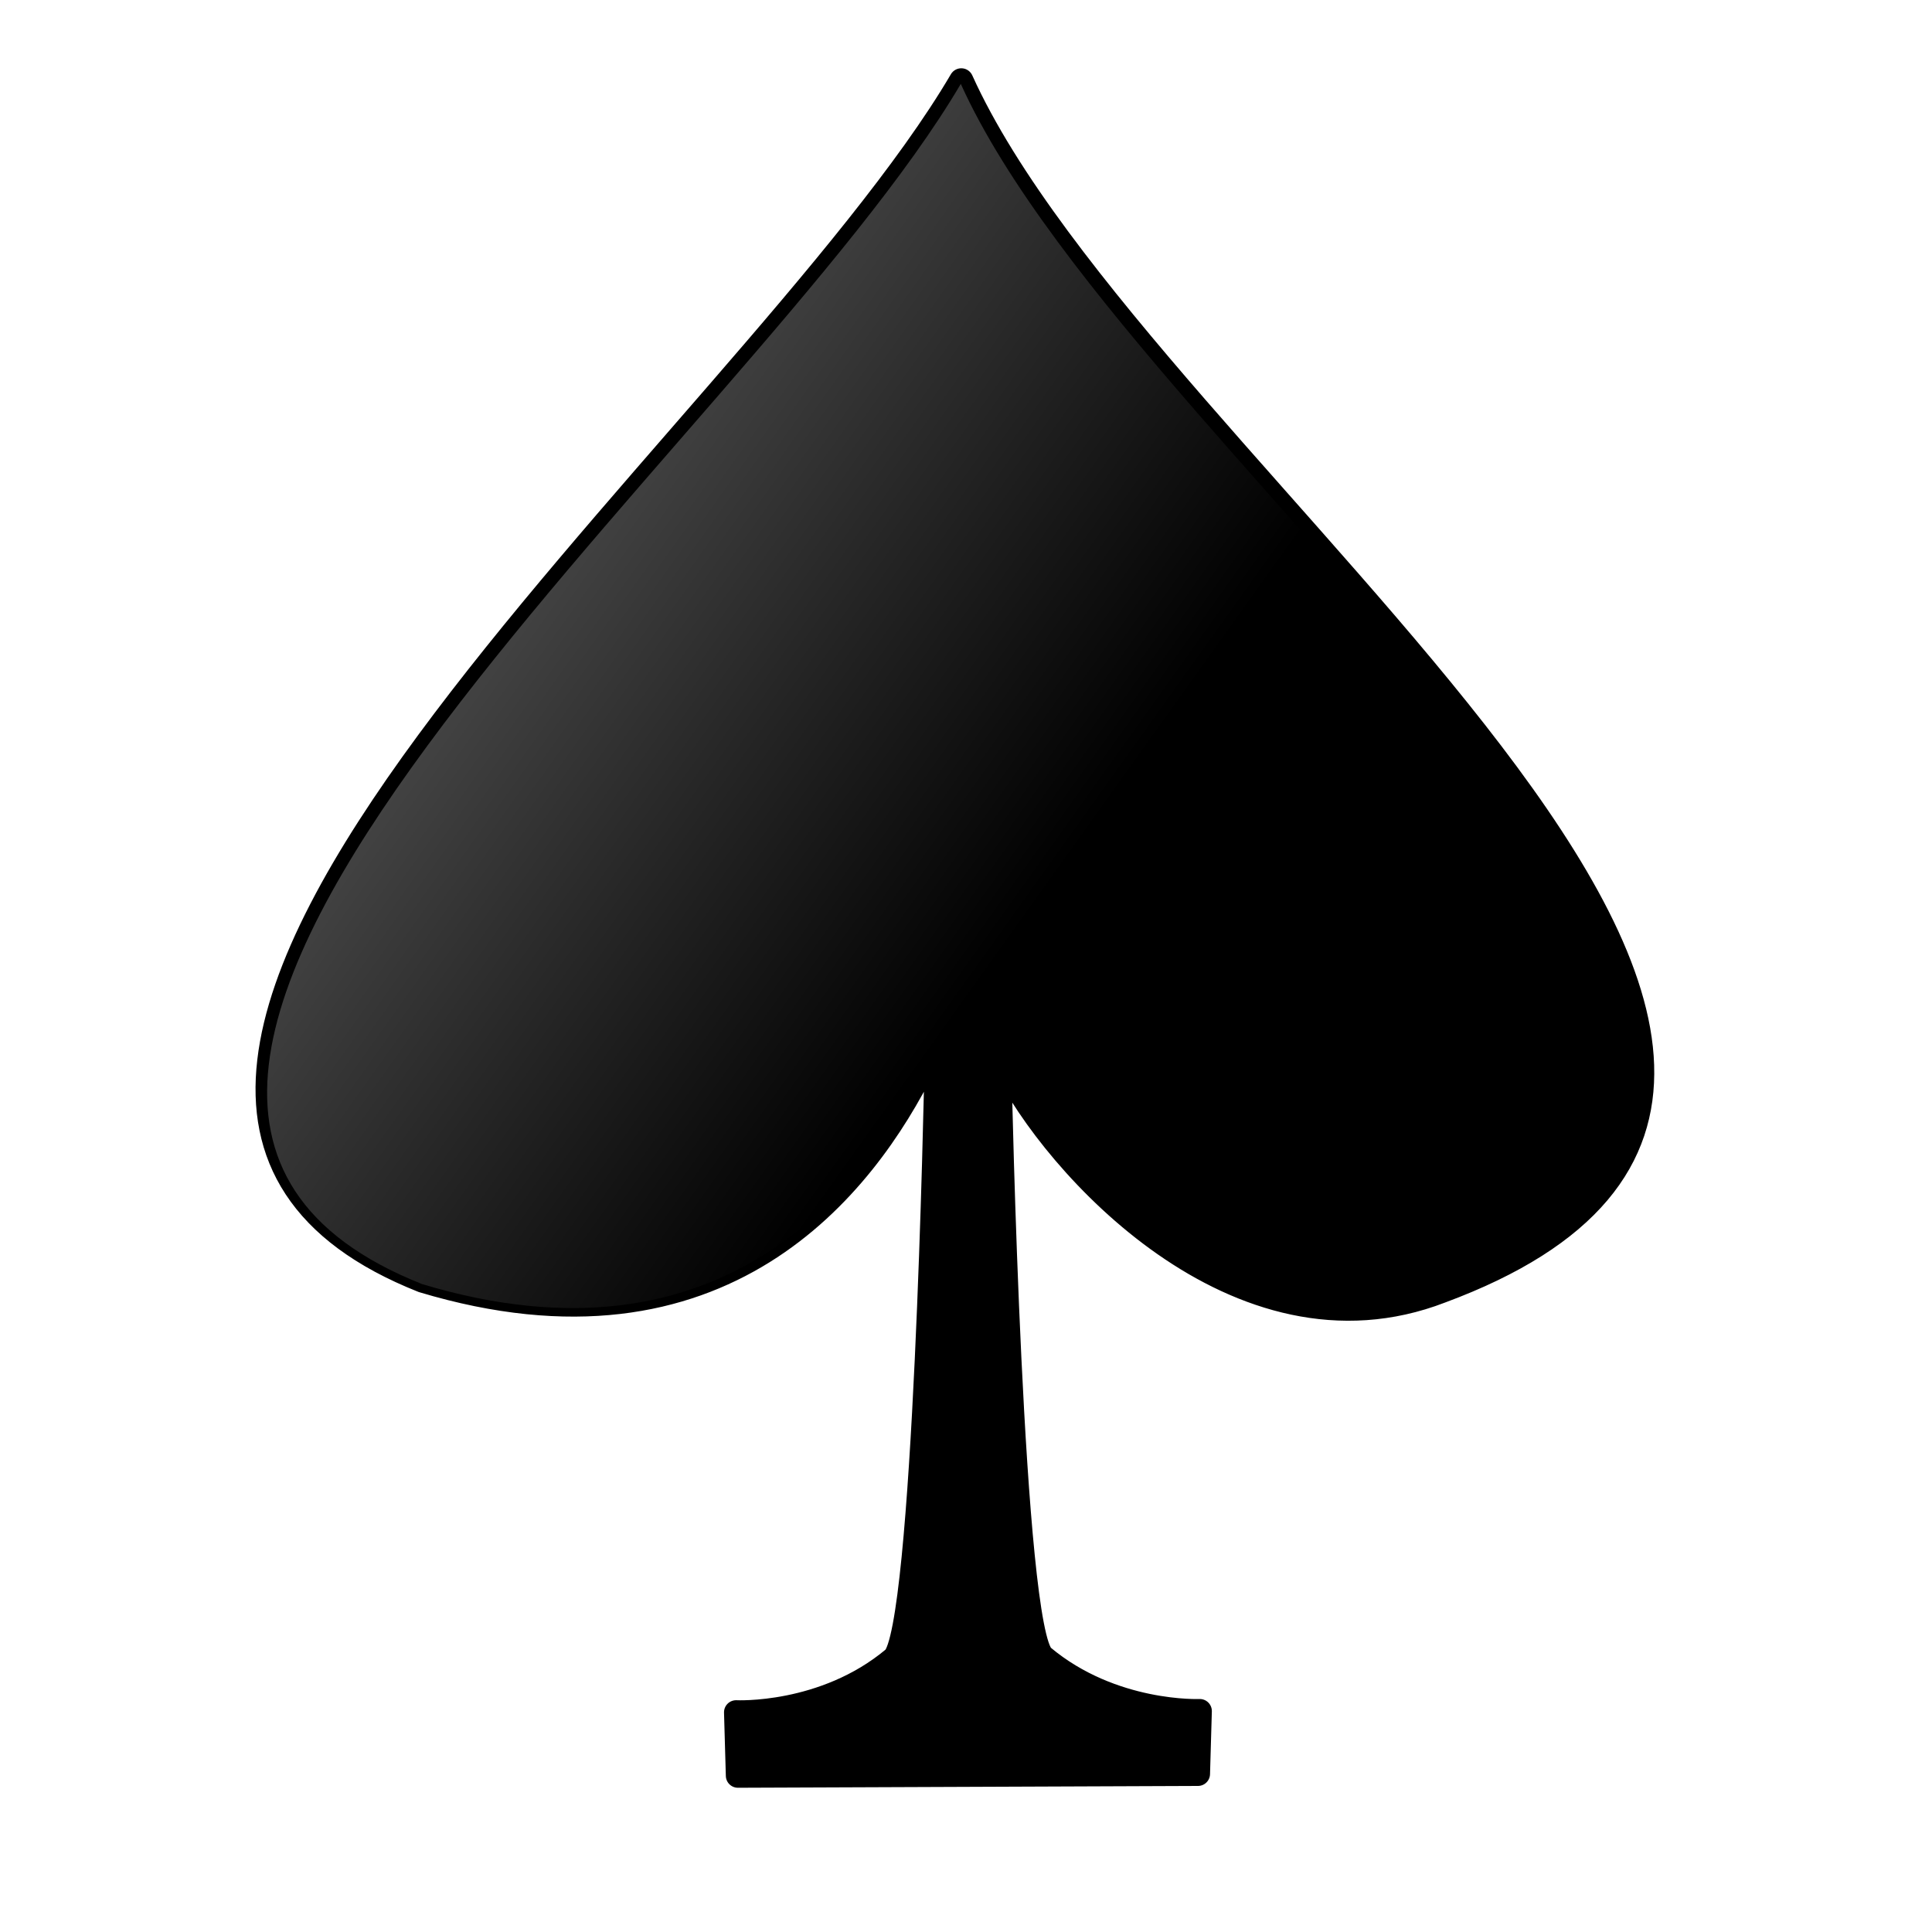
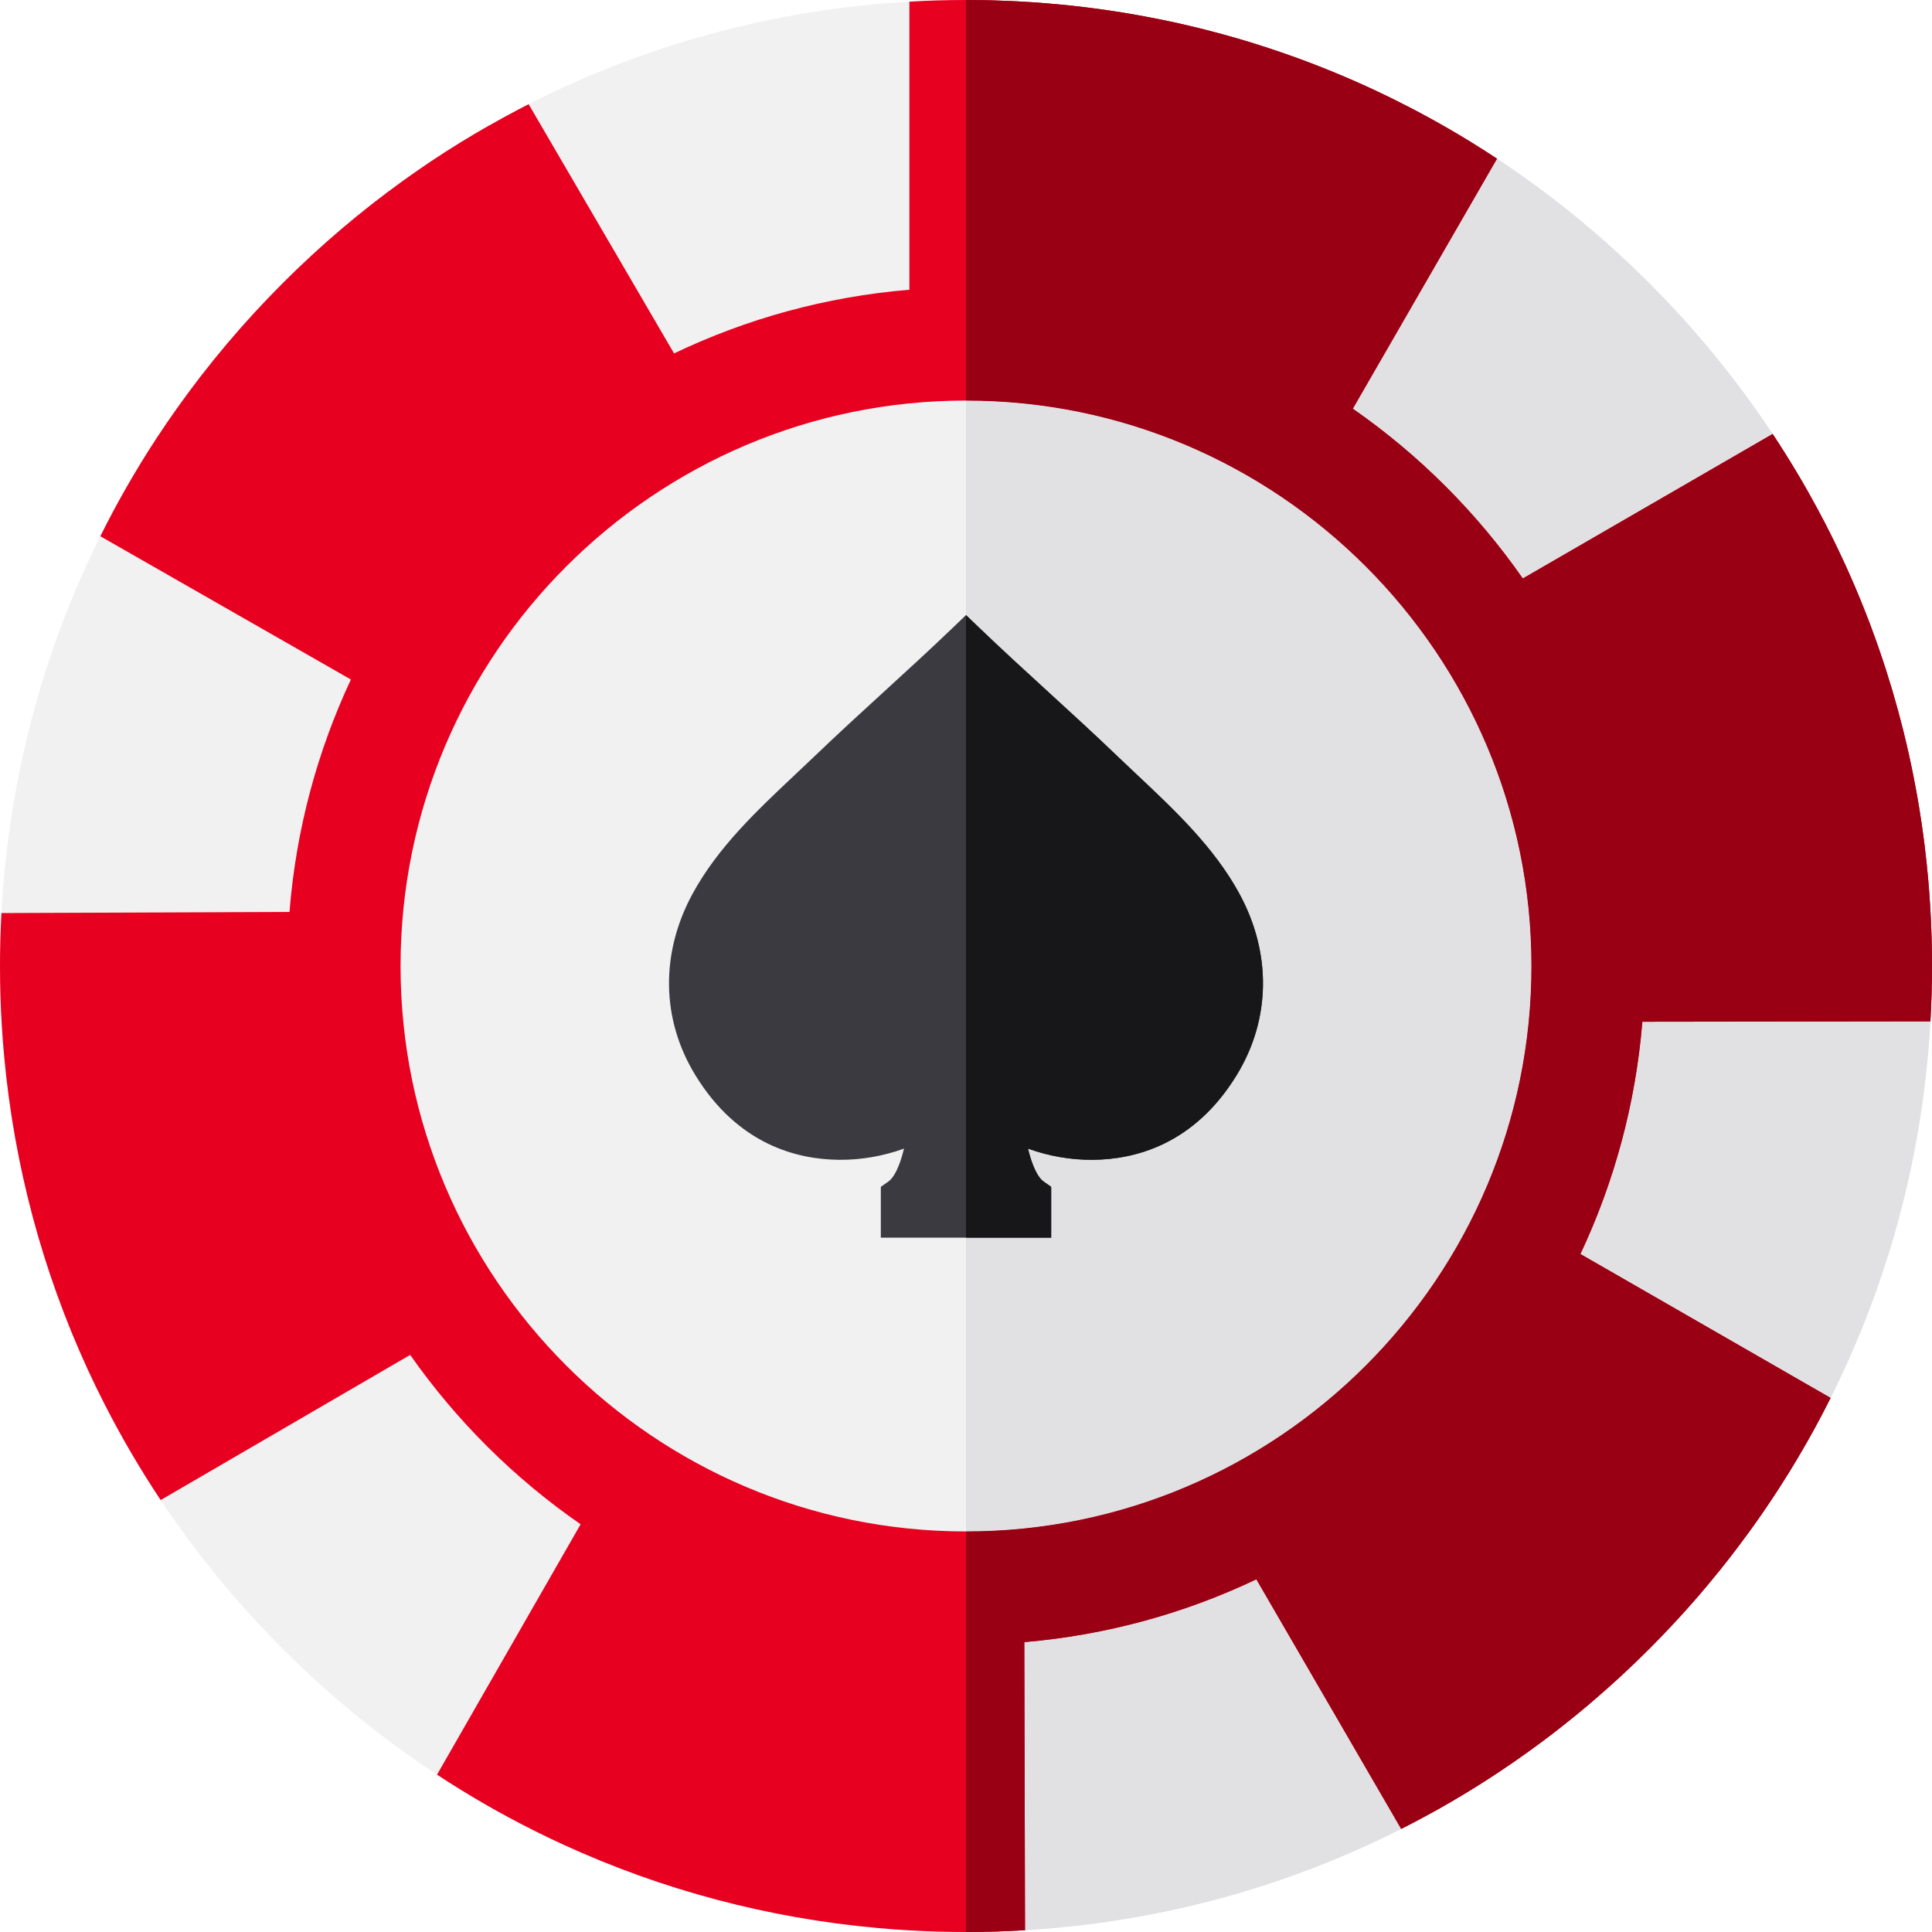
- <svg xmlns="http://www.w3.org/2000/svg" viewBox="0 0 100 100">
-   <defs>
-     <linearGradient id="a" x1="-.094" x2=".481" y1=".067" y2=".574">
-       <stop stop-color="#fff" stop-opacity=".5" offset="0" />
-       <stop stop-color="#fff" stop-opacity="0" offset="1" />
-     </linearGradient>
-   </defs>
-   <g transform="translate(-296.25 7.5)">
-     <g transform="translate(62.596 -152.93)">
-       <path d="m283.41 149.59c-10.943 18.62-53.379 52.009-27.875 62.125 15.481 4.657 22.848-4.876 25.969-11.188h0.625c-0.023 1.187-0.579 29.376-2.219 30.75-3.598 3.014-8.156 2.781-8.156 2.781l0.094 3.281 23.812-0.094 0.094-3.25s-4.527 0.201-8.125-2.812c-1.64-1.374-2.227-29.517-2.25-30.688h0.25c2.52 5.157 12.084 15.834 22.604 11.768 30.762-11.398-15.469-41.966-24.823-62.674z" fill-rule="evenodd" stroke="#000" stroke-linejoin="round" stroke-width="1.25" />
-     </g>
-     <path d="m345.98-3.158c-10.943 18.62-53.379 52.009-27.875 62.125 15.481 4.657 22.848-4.876 25.969-11.188h0.625c-0.023 1.187-0.579 29.376-2.219 30.75-3.598 3.014-8.156 2.781-8.156 2.781l0.094 3.281 23.812-0.094 0.094-3.25s-4.527 0.201-8.125-2.812c-1.64-1.374-2.227-29.517-2.25-30.688h0.25c2.52 5.157 12.084 15.834 22.604 11.768 30.762-11.398-15.469-41.966-24.823-62.674z" fill="url(#a)" fill-rule="evenodd" />
-   </g>
+ <svg xmlns="http://www.w3.org/2000/svg" version="1.1" id="Layer_1" x="0px" y="0px" viewBox="0 0 512 512" style="enable-background:new 0 0 512 512;" xml:space="preserve">
+   <path style="fill:#F1F1F1;" d="M511.71,243.75c-0.03-0.64-0.06-1.29-0.1-1.93c-0.01-0.38-0.04-0.76-0.06-1.15  c-0.15-2.55-0.34-5.1-0.56-7.65c-0.26-2.92-0.57-5.83-0.92-8.73c-0.13-1.04-0.26-2.09-0.41-3.13c-0.14-1.04-0.28-2.08-0.44-3.11  c-0.32-2.17-0.66-4.34-1.04-6.49c-0.16-0.94-0.33-1.88-0.51-2.81c-0.19-1.03-0.38-2.06-0.59-3.08c-0.2-1.03-0.41-2.05-0.63-3.07  c-0.4-1.91-0.82-3.81-1.27-5.7c-0.26-1.08-0.52-2.16-0.78-3.24c-1.8-7.22-3.91-14.34-6.33-21.35c-0.34-1-0.69-1.99-1.05-2.98  c-1.01-2.84-2.08-5.67-3.21-8.47c-0.38-0.96-0.77-1.92-1.17-2.88c-0.34-0.83-0.69-1.65-1.04-2.48c-0.39-0.92-0.79-1.84-1.2-2.75  c-0.36-0.82-0.72-1.63-1.09-2.44c-0.29-0.65-0.59-1.29-0.89-1.94c-0.1-0.24-0.22-0.47-0.33-0.71c-0.32-0.68-0.64-1.37-0.97-2.05  c-0.74-1.57-1.51-3.12-2.29-4.66c-0.45-0.91-0.92-1.81-1.39-2.72c-1.07-2.07-2.18-4.13-3.32-6.17c-0.29-0.54-0.58-1.07-0.89-1.6  c-0.24-0.44-0.49-0.87-0.74-1.3h-0.01c-0.35-0.62-0.69-1.24-1.05-1.85c-0.55-0.93-1.09-1.85-1.64-2.76  c-1.93-3.22-3.94-6.4-6.02-9.54c-1.07-1.61-2.14-3.2-3.25-4.79c-0.73-1.06-1.47-2.1-2.22-3.14c-0.62-0.87-1.25-1.74-1.89-2.6  c-0.27-0.38-0.55-0.75-0.83-1.12c-1.03-1.39-2.08-2.76-3.14-4.12c-1.29-1.66-2.61-3.31-3.95-4.95c-0.34-0.41-0.68-0.83-1.03-1.25  c-3.1-3.75-6.31-7.41-9.64-11c-0.47-0.5-0.94-1.01-1.42-1.52l-0.09-0.09c-0.67-0.71-1.34-1.42-2.03-2.12  c-1.07-1.12-2.16-2.23-3.26-3.33c-0.79-0.79-1.58-1.57-2.38-2.34c-0.47-0.47-0.95-0.93-1.43-1.39c-0.72-0.7-1.45-1.39-2.19-2.08  c-0.88-0.83-1.77-1.65-2.66-2.46c-0.98-0.9-1.97-1.78-2.96-2.66c-1.06-0.94-2.12-1.87-3.2-2.78c-0.69-0.61-1.4-1.2-2.11-1.79  c-0.83-0.7-1.67-1.39-2.51-2.08c-0.84-0.69-1.68-1.37-2.53-2.04c-0.69-0.55-1.39-1.1-2.09-1.65c-0.74-0.57-1.48-1.15-2.23-1.71  c-0.48-0.37-0.96-0.73-1.44-1.09c-0.58-0.44-1.16-0.88-1.75-1.31c-0.29-0.21-0.58-0.42-0.87-0.64c-0.58-0.41-1.15-0.83-1.74-1.25  c-0.95-0.69-1.9-1.36-2.87-2.03c-1.76-1.24-3.54-2.44-5.34-3.63c-1.03-0.68-2.06-1.35-3.1-2.01c-0.94-0.6-1.88-1.2-2.82-1.78  c-0.24-0.16-0.5-0.32-0.75-0.47c-0.77-0.48-1.55-0.94-2.32-1.41c-0.31-0.19-0.62-0.37-0.93-0.56c-0.95-0.57-1.9-1.13-2.86-1.68  c-1.06-0.62-2.12-1.22-3.2-1.82c-0.49-0.28-0.98-0.55-1.48-0.82c-2.8-1.55-5.63-3.04-8.5-4.47c-0.68-0.35-1.36-0.69-2.05-1.02  c-0.68-0.34-1.36-0.67-2.05-1s-1.37-0.66-2.06-0.98c-0.69-0.33-1.38-0.65-2.07-0.96c-3.76-1.72-7.56-3.35-11.39-4.88  c-0.96-0.39-1.93-0.77-2.9-1.14c-0.97-0.37-1.94-0.74-2.91-1.1c-0.74-0.28-1.48-0.55-2.23-0.82c-1.32-0.48-2.64-0.94-3.97-1.39  c-0.87-0.3-1.74-0.59-2.61-0.88c-5.61-1.86-11.29-3.51-17.03-4.97c-0.76-0.19-1.53-0.38-2.3-0.57c-0.87-0.21-1.73-0.42-2.61-0.62  c-0.73-0.18-1.46-0.34-2.2-0.51c-0.99-0.22-1.98-0.43-2.98-0.64c-0.69-0.15-1.38-0.29-2.08-0.43c-0.53-0.11-1.05-0.21-1.58-0.31  c-5.4-1.07-10.84-1.95-16.33-2.66c-0.74-0.1-1.49-0.19-2.24-0.28c-2.38-0.29-4.76-0.54-7.15-0.76c-0.02-0.01-0.03-0.01-0.04,0  c-0.83-0.09-1.67-0.16-2.51-0.22c-2.15-0.19-4.31-0.34-6.47-0.45c-0.51-0.04-1.03-0.07-1.54-0.09c-0.51-0.03-1.02-0.05-1.54-0.07  c-0.19-0.01-0.37-0.02-0.56-0.02c-1.18-0.06-2.36-0.1-3.54-0.14c-0.16-0.01-0.33-0.01-0.5-0.01c-1.2-0.04-2.4-0.07-3.61-0.08  C258.48,0.01,257.24,0,256,0c-5.02,0-10.02,0.14-15,0.44c-35.58,2.03-69.79,11.33-100.91,27.17c-0.88,0.45-1.75,0.9-2.62,1.36  c-2.62,1.36-5.23,2.78-7.8,4.25c-5.26,2.99-10.42,6.17-15.47,9.54c-2.46,1.65-4.89,3.34-7.3,5.07  c-11.25,8.09-21.93,17.16-31.92,27.15c-10.4,10.4-19.8,21.55-28.14,33.31c-1.83,2.57-3.6,5.17-5.33,7.8  c-5.5,8.4-10.48,17.08-14.92,26.02c-15.36,30.86-24.33,64.7-26.21,99.86C0.13,246.63,0,251.3,0,256c0,5.35,0.16,10.67,0.49,15.97  c0.16,2.72,0.37,5.43,0.63,8.14c2.67,28.86,10.15,56.7,22.03,82.6c1.38,3,2.81,5.97,4.31,8.91c4.51,8.9,9.56,17.55,15.12,25.91  c9.36,14.05,20.19,27.28,32.4,39.49c12.6,12.6,26.29,23.73,40.84,33.28c8.39,5.52,17.07,10.52,26.01,14.97  c2.52,1.26,5.06,2.48,7.62,3.65c26.02,11.92,54.01,19.39,83.01,22.01c3.05,0.29,6.11,0.51,9.18,0.67c4.76,0.27,9.55,0.4,14.36,0.4  c1.59,0,3.17-0.01,4.75-0.05c0.83-0.01,1.66-0.03,2.48-0.06c0.08,0.01,0.16,0.01,0.24,0c0.31-0.01,0.62-0.01,0.93-0.03  c0.05,0,0.11,0,0.16-0.01c1.06-0.03,2.12-0.07,3.18-0.12c1.15-0.05,2.3-0.11,3.44-0.18c0.15,0,0.3-0.01,0.46-0.02  c1.16-0.07,2.32-0.14,3.47-0.23c2.11-0.16,4.22-0.34,6.32-0.54c1.1-0.11,2.21-0.22,3.31-0.35c1.09-0.12,2.18-0.25,3.26-0.38  c0.95-0.11,1.89-0.24,2.84-0.37c0.65-0.08,1.29-0.17,1.94-0.27c0.45-0.06,0.9-0.13,1.35-0.2c0.98-0.14,1.96-0.29,2.93-0.45  c0.74-0.11,1.47-0.23,2.2-0.36c0.55-0.09,1.11-0.19,1.66-0.29c0.1-0.01,0.2-0.03,0.3-0.05c0.57-0.1,1.14-0.2,1.7-0.31  c0.21-0.03,0.42-0.07,0.63-0.12c0.56-0.1,1.11-0.2,1.66-0.32c0.12-0.01,0.24-0.03,0.36-0.07c0.44-0.08,0.88-0.16,1.31-0.25  c0.85-0.17,1.68-0.34,2.52-0.52c2.65-0.55,5.28-1.15,7.9-1.8c0.9-0.21,1.79-0.44,2.68-0.67c0.53-0.13,1.06-0.27,1.59-0.41  c0.7-0.18,1.39-0.37,2.09-0.56c0.02,0,0.03-0.01,0.05-0.01c0.84-0.23,1.69-0.46,2.53-0.71c0.74-0.21,1.49-0.42,2.23-0.64  c1.42-0.42,2.85-0.85,4.26-1.29c0.94-0.29,1.87-0.59,2.8-0.9c1.02-0.33,2.04-0.67,3.06-1.02c0.51-0.17,1.02-0.34,1.53-0.52  c0.51-0.17,1.02-0.35,1.53-0.54c1.01-0.36,2.03-0.72,3.04-1.1c1.01-0.37,2.01-0.74,3.02-1.13c1-0.39,2.01-0.78,3.01-1.18  s2-0.8,2.99-1.21c1-0.41,1.99-0.83,2.98-1.25c0.06-0.02,0.13-0.05,0.2-0.08c1.2-0.52,2.4-1.04,3.6-1.58  c0.04-0.01,0.08-0.03,0.12-0.05c1.19-0.54,2.37-1.08,3.55-1.63c2.41-1.13,4.8-2.29,7.17-3.49c1.11-0.56,2.22-1.13,3.33-1.71  c0.86-0.45,1.72-0.91,2.57-1.37c2.52-1.34,5-2.74,7.46-4.17c1.02-0.6,2.03-1.2,3.04-1.81c2.31-1.38,4.59-2.81,6.85-4.27  c0.9-0.58,1.79-1.17,2.68-1.76c2.36-1.56,4.7-3.17,7.01-4.83c1.45-1.03,2.88-2.08,4.31-3.14c1.43-1.06,2.84-2.13,4.24-3.23  l1.68-1.32c0.84-0.66,1.68-1.33,2.51-2.01c0.7-0.56,1.39-1.13,2.07-1.7c0.81-0.67,1.61-1.34,2.41-2.02  c5.34-4.53,10.52-9.31,15.53-14.32c1.17-1.17,2.33-2.35,3.47-3.54c0.69-0.71,1.37-1.43,2.04-2.15c1.32-1.39,2.6-2.79,3.88-4.2  c1.21-1.35,2.41-2.7,3.59-4.07c0.12-0.14,0.24-0.28,0.36-0.42c0.71-0.82,1.41-1.65,2.1-2.48c1.06-1.26,2.11-2.53,3.14-3.81  c0.43-0.54,0.86-1.08,1.29-1.62c0.61-0.77,1.21-1.53,1.81-2.31c0.6-0.77,1.2-1.55,1.79-2.34c0.99-1.3,1.96-2.61,2.91-3.92  c0.49-0.68,0.98-1.35,1.46-2.03c0.04-0.04,0.07-0.09,0.11-0.15c1.05-1.47,2.09-2.97,3.11-4.47c0.67-0.97,1.32-1.95,1.96-2.93  c0.03-0.04,0.06-0.08,0.09-0.13c0.03-0.05,0.07-0.1,0.09-0.15c0.41-0.61,0.81-1.21,1.2-1.83c0.14-0.22,0.29-0.44,0.43-0.67  c0.79-1.24,1.58-2.49,2.36-3.75c0.65-1.06,1.29-2.12,1.93-3.19c0.25-0.42,0.5-0.85,0.75-1.28c0.38-0.64,0.76-1.28,1.13-1.92  c1.89-3.26,3.69-6.56,5.42-9.89c0.57-1.1,1.13-2.2,1.68-3.31c0.86-1.71,1.7-3.42,2.51-5.15c0.66-1.41,1.32-2.82,1.96-4.24  c0.35-0.77,0.68-1.53,1.02-2.3c0.41-0.92,0.8-1.85,1.19-2.77c1.76-4.11,3.39-8.28,4.91-12.48c0.27-0.72,0.53-1.45,0.78-2.18  c0.98-2.75,1.9-5.53,2.77-8.32c0.3-0.93,0.58-1.86,0.86-2.79c0.27-0.88,0.53-1.76,0.79-2.64c0.35-1.2,0.69-2.41,1.02-3.62  c0.05-0.18,0.1-0.36,0.14-0.54c0.27-0.98,0.53-1.96,0.78-2.95c0.07-0.25,0.14-0.5,0.19-0.75c0.21-0.8,0.42-1.61,0.61-2.42  c0.13-0.53,0.26-1.07,0.39-1.6c1.14-4.8,2.15-9.65,3-14.53c0.13-0.74,0.27-1.49,0.39-2.24c0.11-0.63,0.21-1.25,0.31-1.88  c0.17-1.03,0.33-2.07,0.48-3.11c0.16-1.03,0.3-2.07,0.44-3.11c0.21-1.52,0.4-3.03,0.57-4.55c0.1-0.83,0.19-1.67,0.28-2.51  c0.12-1.08,0.23-2.17,0.33-3.26c0.06-0.55,0.11-1.1,0.15-1.64c0.05-0.54,0.09-1.09,0.14-1.64c0.08-0.97,0.15-1.94,0.22-2.91  c0.04-0.42,0.07-0.85,0.09-1.27c0.05-0.8,0.1-1.59,0.14-2.39c0.07-1.22,0.13-2.44,0.18-3.66c0.11-2.44,0.18-4.88,0.21-7.33  c0.02-1.23,0.03-2.45,0.03-3.68v-0.27C512,251.72,511.9,247.73,511.71,243.75z" />
+   <path style="fill:#E1E1E4;" d="M512,256c0,1.23-0.01,2.45-0.03,3.68c-0.03,2.45-0.1,4.89-0.21,7.33c-0.05,1.22-0.11,2.44-0.18,3.66  c-0.04,0.8-0.09,1.59-0.14,2.39c-0.02,0.42-0.05,0.85-0.09,1.27c-0.07,0.97-0.14,1.94-0.22,2.91c-0.05,0.55-0.09,1.1-0.14,1.64  c-0.04,0.54-0.09,1.09-0.15,1.64c-0.1,1.09-0.21,2.18-0.33,3.26c-0.09,0.84-0.18,1.68-0.28,2.51c-0.17,1.52-0.36,3.03-0.57,4.55  c-0.14,1.04-0.28,2.08-0.44,3.11c-0.15,1.04-0.31,2.08-0.48,3.11c-0.1,0.63-0.2,1.25-0.31,1.88c-0.12,0.75-0.26,1.5-0.39,2.24  c-0.85,4.88-1.86,9.73-3,14.53c-0.13,0.53-0.26,1.07-0.39,1.6c-0.19,0.81-0.4,1.62-0.61,2.42c-0.05,0.25-0.12,0.5-0.19,0.75  c-0.25,0.99-0.51,1.97-0.78,2.95c-0.04,0.18-0.09,0.36-0.14,0.54c-0.33,1.21-0.67,2.42-1.02,3.62c-0.26,0.88-0.52,1.76-0.79,2.64  c-0.28,0.93-0.56,1.86-0.86,2.79c-0.87,2.79-1.79,5.57-2.77,8.32c-0.25,0.73-0.51,1.46-0.78,2.18c-1.52,4.2-3.15,8.37-4.91,12.48  c-0.38,0.93-0.78,1.85-1.19,2.77c-0.34,0.77-0.67,1.53-1.02,2.3c-0.64,1.42-1.3,2.83-1.96,4.24c-0.81,1.73-1.65,3.44-2.51,5.15  c-0.55,1.11-1.11,2.21-1.68,3.31c-1.73,3.33-3.53,6.63-5.42,9.89c-0.62,1.07-1.25,2.14-1.88,3.2c-0.64,1.07-1.28,2.13-1.93,3.19  c-0.78,1.26-1.57,2.51-2.36,3.75c-0.14,0.23-0.29,0.45-0.43,0.67c-0.39,0.62-0.79,1.22-1.2,1.83c-0.02,0.05-0.06,0.1-0.09,0.15  s-0.06,0.09-0.09,0.13c-0.64,0.98-1.29,1.96-1.96,2.93c-1.02,1.5-2.06,3-3.11,4.47c-0.04,0.06-0.07,0.11-0.11,0.15  c-0.48,0.68-0.97,1.35-1.46,2.03c-0.95,1.31-1.92,2.62-2.91,3.92c-0.59,0.79-1.19,1.57-1.79,2.34c-0.6,0.78-1.2,1.54-1.81,2.31  c-0.43,0.54-0.86,1.08-1.29,1.62c-1.03,1.28-2.08,2.55-3.14,3.81c-0.69,0.83-1.39,1.66-2.1,2.48c-0.12,0.14-0.24,0.28-0.36,0.42  c-1.18,1.37-2.38,2.72-3.59,4.07c-1.28,1.41-2.56,2.81-3.88,4.2c-0.67,0.72-1.35,1.44-2.04,2.15c-1.14,1.19-2.3,2.37-3.47,3.54  c-5.01,5.01-10.19,9.79-15.53,14.32c-0.8,0.68-1.6,1.35-2.41,2.02c-0.68,0.57-1.37,1.14-2.07,1.7c-0.83,0.68-1.67,1.35-2.51,2.01  l-1.68,1.32c-1.4,1.1-2.81,2.17-4.24,3.23s-2.86,2.11-4.31,3.14c-2.31,1.66-4.65,3.27-7.01,4.83c-0.89,0.59-1.78,1.18-2.68,1.76  c-2.26,1.46-4.54,2.89-6.85,4.27c-1.01,0.61-2.02,1.21-3.04,1.81c-2.46,1.43-4.94,2.83-7.46,4.17c-0.85,0.46-1.71,0.92-2.57,1.37  c-1.11,0.58-2.22,1.15-3.33,1.71c-2.37,1.21-4.76,2.37-7.17,3.49c-1.18,0.55-2.36,1.09-3.55,1.63c-0.04,0.02-0.08,0.04-0.12,0.05  c-1.2,0.54-2.4,1.06-3.6,1.58c-0.07,0.03-0.14,0.06-0.2,0.08c-0.99,0.42-1.98,0.84-2.98,1.25c-0.99,0.41-1.99,0.81-2.99,1.21  s-2.01,0.79-3.01,1.18c-1.01,0.39-2.01,0.76-3.02,1.13c-1.01,0.38-2.03,0.74-3.04,1.1c-0.51,0.19-1.02,0.37-1.53,0.54  c-0.51,0.18-1.02,0.35-1.53,0.52c-1.02,0.35-2.04,0.69-3.06,1.02c-0.93,0.31-1.86,0.61-2.8,0.9c-1.41,0.44-2.84,0.87-4.26,1.29  c-0.74,0.22-1.49,0.43-2.23,0.64c-0.84,0.25-1.69,0.48-2.53,0.71c-0.02,0-0.03,0.01-0.05,0.01c-0.7,0.19-1.39,0.38-2.09,0.56  c-0.53,0.14-1.06,0.28-1.59,0.41c-0.89,0.23-1.78,0.46-2.68,0.67c-2.62,0.65-5.25,1.25-7.9,1.8c-0.84,0.18-1.67,0.35-2.52,0.52  c-0.43,0.09-0.87,0.17-1.31,0.25c-0.12,0.04-0.24,0.06-0.36,0.07c-0.55,0.12-1.1,0.22-1.66,0.32c-0.21,0.05-0.42,0.09-0.63,0.12  c-0.56,0.11-1.13,0.21-1.7,0.31c-0.1,0.02-0.2,0.04-0.3,0.05c-0.55,0.1-1.11,0.2-1.66,0.29c-0.73,0.13-1.46,0.25-2.2,0.36  c-0.97,0.16-1.95,0.31-2.93,0.45c-0.45,0.07-0.9,0.14-1.35,0.2c-0.65,0.1-1.29,0.19-1.94,0.27c-0.95,0.13-1.89,0.26-2.84,0.37  c-1.08,0.13-2.17,0.26-3.26,0.38c-1.1,0.13-2.21,0.24-3.31,0.35c-2.1,0.2-4.21,0.38-6.32,0.54c-1.15,0.09-2.31,0.16-3.47,0.23  c-0.16,0.01-0.31,0.02-0.46,0.02c-1.14,0.07-2.29,0.13-3.44,0.18c-1.06,0.05-2.12,0.09-3.18,0.12c-0.05,0.01-0.11,0.01-0.16,0.01  c-0.31,0.02-0.62,0.02-0.93,0.03c-0.08,0.01-0.16,0.01-0.24,0c-0.82,0.03-1.65,0.05-2.48,0.06c-1.58,0.04-3.16,0.05-4.75,0.05V0  c1.24,0,2.48,0.01,3.71,0.03c2.75,0.03,5.48,0.12,8.21,0.25c0.52,0.02,1.03,0.04,1.54,0.07c0.51,0.02,1.03,0.05,1.54,0.09  c2.16,0.11,4.32,0.26,6.47,0.45c0.84,0.06,1.68,0.13,2.51,0.22c0.01-0.01,0.02-0.01,0.04,0c2.39,0.22,4.77,0.47,7.15,0.76  c0.75,0.09,1.5,0.18,2.24,0.28c5.49,0.71,10.93,1.59,16.33,2.66c0.53,0.1,1.05,0.2,1.58,0.31c0.7,0.14,1.39,0.28,2.08,0.43  c1,0.21,1.99,0.42,2.98,0.64c0.74,0.17,1.47,0.33,2.2,0.51c0.88,0.2,1.74,0.41,2.61,0.62c0.77,0.19,1.54,0.38,2.3,0.57  c5.74,1.46,11.42,3.11,17.03,4.97c0.87,0.29,1.74,0.58,2.61,0.88c1.33,0.45,2.65,0.91,3.97,1.39c0.75,0.27,1.49,0.54,2.23,0.82  c0.97,0.36,1.94,0.73,2.91,1.1c0.97,0.37,1.94,0.75,2.9,1.14c3.83,1.53,7.63,3.16,11.39,4.88c0.69,0.31,1.38,0.63,2.07,0.96  c0.69,0.32,1.37,0.65,2.06,0.98s1.37,0.66,2.05,1c0.69,0.33,1.37,0.67,2.05,1.02c2.87,1.43,5.7,2.92,8.5,4.47  c0.5,0.27,0.99,0.54,1.48,0.82c1.08,0.6,2.14,1.2,3.2,1.82c0.96,0.55,1.91,1.11,2.86,1.68c1.09,0.65,2.17,1.3,3.25,1.97  c0.25,0.15,0.51,0.31,0.75,0.47c0.94,0.58,1.88,1.18,2.82,1.78c1.04,0.66,2.07,1.33,3.1,2.01c1.8,1.19,3.58,2.39,5.34,3.63  c0.97,0.67,1.92,1.34,2.87,2.03c0.59,0.42,1.16,0.84,1.74,1.25c0.29,0.22,0.58,0.43,0.87,0.64c0.59,0.43,1.17,0.87,1.75,1.31  c0.48,0.36,0.96,0.72,1.44,1.09c0.75,0.56,1.49,1.14,2.23,1.71c0.7,0.55,1.4,1.1,2.09,1.65c0.85,0.67,1.69,1.35,2.53,2.04  c0.84,0.69,1.68,1.38,2.51,2.08c0.71,0.59,1.42,1.18,2.11,1.79c1.08,0.91,2.14,1.84,3.2,2.78c0.99,0.88,1.98,1.76,2.96,2.66  c0.89,0.81,1.78,1.63,2.66,2.46c0.74,0.69,1.47,1.38,2.19,2.08c0.48,0.46,0.96,0.92,1.43,1.39c0.8,0.77,1.59,1.55,2.38,2.34  c1.1,1.1,2.19,2.21,3.26,3.33c0.69,0.7,1.36,1.41,2.03,2.12l0.09,0.09c0.48,0.51,0.95,1.02,1.42,1.52c3.33,3.59,6.54,7.25,9.64,11  c0.35,0.42,0.69,0.84,1.03,1.25c1.34,1.64,2.66,3.29,3.95,4.95c1.06,1.36,2.11,2.73,3.14,4.12c0.28,0.37,0.56,0.74,0.83,1.12  c0.64,0.86,1.27,1.73,1.89,2.6c0.75,1.04,1.49,2.08,2.22,3.14c1.11,1.59,2.18,3.18,3.25,4.79c2.08,3.14,4.09,6.32,6.02,9.54  c0.55,0.91,1.09,1.83,1.64,2.76c0.61,1.04,1.21,2.09,1.8,3.15c0.31,0.53,0.6,1.06,0.89,1.6c1.14,2.04,2.25,4.1,3.32,6.17  c0.47,0.91,0.94,1.81,1.39,2.72c0.78,1.54,1.55,3.09,2.29,4.66c0.33,0.68,0.65,1.37,0.97,2.05c0.11,0.24,0.23,0.47,0.33,0.71  c0.3,0.65,0.6,1.29,0.89,1.94c0.37,0.81,0.73,1.62,1.09,2.44c0.41,0.91,0.81,1.83,1.2,2.75c0.35,0.83,0.7,1.65,1.04,2.48  c0.4,0.96,0.79,1.92,1.17,2.88c1.13,2.8,2.2,5.63,3.21,8.47c0.36,0.99,0.71,1.98,1.05,2.98c2.42,7.01,4.53,14.13,6.33,21.35  c0.26,1.08,0.52,2.16,0.78,3.24c0.45,1.89,0.87,3.79,1.27,5.7c0.22,1.02,0.43,2.04,0.63,3.07c0.21,1.02,0.4,2.05,0.59,3.08  c0.18,0.93,0.35,1.87,0.51,2.81c0.38,2.15,0.72,4.32,1.04,6.49c0.16,1.03,0.3,2.07,0.44,3.11c0.15,1.04,0.28,2.09,0.41,3.13  c0.35,2.9,0.66,5.81,0.92,8.73c0.22,2.55,0.41,5.1,0.56,7.65c0.02,0.39,0.05,0.77,0.06,1.15c0.04,0.64,0.07,1.29,0.1,1.93  C511.9,247.82,512,251.9,512,256z" />
+   <path style="fill:#E70020;" d="M511.71,243.75c-0.03-0.64-0.06-1.29-0.1-1.93c-0.01-0.38-0.04-0.76-0.06-1.15  c-0.15-2.55-0.34-5.1-0.56-7.65c-0.26-2.92-0.57-5.83-0.92-8.73c-0.13-1.04-0.26-2.09-0.41-3.13c-0.14-1.04-0.28-2.08-0.44-3.11  c-0.32-2.17-0.66-4.34-1.04-6.49c-0.16-0.94-0.33-1.88-0.51-2.81c-0.19-1.03-0.38-2.06-0.59-3.08c-0.2-1.03-0.41-2.05-0.63-3.07  c-0.4-1.91-0.82-3.81-1.27-5.7c-0.26-1.08-0.52-2.16-0.78-3.24c-1.8-7.22-3.91-14.34-6.33-21.35c-0.34-1-0.69-1.99-1.05-2.98  c-1.01-2.84-2.08-5.67-3.21-8.47c-0.38-0.96-0.77-1.92-1.17-2.88c-0.34-0.83-0.69-1.65-1.04-2.48c-0.39-0.92-0.79-1.84-1.2-2.75  c-0.36-0.82-0.72-1.63-1.09-2.44c-0.29-0.65-0.59-1.29-0.89-1.94c-0.1-0.24-0.22-0.47-0.33-0.71c-0.32-0.68-0.64-1.37-0.97-2.05  c-0.74-1.57-1.51-3.12-2.29-4.66c-0.45-0.91-0.92-1.81-1.39-2.72c-1.07-2.07-2.18-4.13-3.32-6.17c-0.29-0.54-0.58-1.07-0.89-1.6  c-0.59-1.06-1.19-2.11-1.8-3.15c-0.55-0.93-1.09-1.85-1.64-2.76c-1.93-3.22-3.94-6.4-6.02-9.54l-66.21,38.3  c-12.23-17.53-27.51-32.79-45.06-45l38.22-66.26c-1.03-0.68-2.06-1.35-3.1-2.01c-0.94-0.6-1.88-1.2-2.82-1.78  c-0.24-0.16-0.5-0.32-0.75-0.47c-1.08-0.67-2.16-1.32-3.25-1.97c-0.95-0.57-1.9-1.13-2.86-1.68c-1.06-0.62-2.12-1.22-3.2-1.82  c-0.49-0.28-0.98-0.55-1.48-0.82c-2.8-1.55-5.63-3.04-8.5-4.47c-0.68-0.35-1.36-0.69-2.05-1.02c-0.68-0.34-1.36-0.67-2.05-1  s-1.37-0.66-2.06-0.98c-0.69-0.33-1.38-0.65-2.07-0.96c-3.76-1.72-7.56-3.35-11.39-4.88c-0.96-0.39-1.93-0.77-2.9-1.14  c-0.97-0.37-1.94-0.74-2.91-1.1c-0.74-0.28-1.48-0.55-2.23-0.82c-1.32-0.48-2.64-0.94-3.97-1.39c-0.87-0.3-1.74-0.59-2.61-0.88  c-5.61-1.86-11.29-3.51-17.03-4.97c-0.76-0.19-1.53-0.38-2.3-0.57c-0.87-0.21-1.73-0.42-2.61-0.62c-0.73-0.18-1.46-0.34-2.2-0.51  c-0.99-0.22-1.98-0.43-2.98-0.64c-0.69-0.15-1.38-0.29-2.08-0.43c-0.53-0.11-1.05-0.21-1.58-0.31c-5.4-1.07-10.84-1.95-16.33-2.66  c-0.74-0.1-1.49-0.19-2.24-0.28c-2.38-0.29-4.76-0.54-7.15-0.76c-0.02-0.01-0.03-0.01-0.04,0c-0.83-0.09-1.67-0.16-2.51-0.22  c-2.15-0.19-4.31-0.34-6.47-0.45c-0.51-0.04-1.03-0.07-1.54-0.09c-0.51-0.03-1.02-0.05-1.54-0.07c-1.53-0.07-3.06-0.13-4.6-0.17  c-0.6-0.02-1.2-0.04-1.8-0.05c-0.6-0.01-1.21-0.02-1.81-0.03C258.48,0.01,257.24,0,256,0c-5.02,0-10.02,0.14-15,0.44v76.34  c-22.16,1.84-43.2,7.71-62.37,16.88l-38.54-66.05c-0.88,0.45-1.75,0.9-2.62,1.36c-2.62,1.37-5.21,2.81-7.79,4.27l-0.01-0.02  c-5.26,2.99-10.42,6.17-15.47,9.54c-2.46,1.65-4.89,3.34-7.3,5.07c-11.25,8.09-21.93,17.16-31.92,27.15  c-10.4,10.4-19.8,21.55-28.14,33.31c-1.83,2.57-3.6,5.17-5.33,7.8c-5.5,8.4-10.48,17.08-14.92,26.02l66.4,37.97  c-8.88,18.98-14.54,39.74-16.27,61.6l-76.34,0.29C0.13,246.63,0,251.3,0,256c0,5.35,0.16,10.67,0.49,15.97  c0.16,2.72,0.37,5.43,0.63,8.14c2.67,28.86,10.15,56.7,22.03,82.6c1.38,3,2.81,5.97,4.31,8.91c4.51,8.9,9.56,17.55,15.12,25.91  l66.12-38.47c12.28,17.5,27.59,32.72,45.17,44.89l-38.05,66.35c8.39,5.52,17.07,10.52,26.01,14.97c2.52,1.26,5.06,2.48,7.62,3.65  c26.02,11.92,54.01,19.39,83.01,22.01c3.05,0.29,6.11,0.51,9.18,0.67c4.76,0.27,9.55,0.4,14.36,0.4c1.59,0,3.17-0.01,4.75-0.05  c0.83-0.01,1.66-0.03,2.48-0.06c0.08,0.01,0.16,0.01,0.24,0c0.31-0.01,0.62-0.01,0.93-0.03c0.05,0,0.11,0,0.16-0.01  c1.06-0.03,2.12-0.07,3.18-0.12c1.15-0.05,2.3-0.11,3.44-0.18c0.15,0,0.3-0.01,0.46-0.02l-0.19-76.35  c21.84-1.87,42.58-7.65,61.5-16.65l38.38,66.15c1.11-0.56,2.22-1.13,3.33-1.71c0.86-0.45,1.72-0.91,2.57-1.37  c2.52-1.34,5-2.74,7.46-4.17c1.02-0.6,2.03-1.2,3.04-1.81c2.31-1.38,4.59-2.81,6.85-4.27c0.9-0.58,1.79-1.17,2.68-1.76  c2.36-1.56,4.7-3.17,7.01-4.83c1.45-1.03,2.88-2.08,4.31-3.14c1.43-1.06,2.84-2.13,4.24-3.23l1.68-1.32  c0.84-0.66,1.68-1.33,2.51-2.01c0.7-0.56,1.39-1.13,2.07-1.7c0.81-0.67,1.61-1.34,2.41-2.02c5.34-4.53,10.52-9.31,15.53-14.32  c1.17-1.17,2.33-2.35,3.47-3.54c0.69-0.71,1.37-1.43,2.04-2.15c1.32-1.39,2.6-2.79,3.88-4.2c1.21-1.35,2.41-2.7,3.59-4.07  c0.12-0.14,0.24-0.28,0.36-0.42c0.71-0.82,1.41-1.65,2.1-2.48c1.06-1.26,2.11-2.53,3.14-3.81c0.43-0.54,0.86-1.08,1.29-1.62  c0.61-0.77,1.21-1.53,1.81-2.31c0.6-0.77,1.2-1.55,1.79-2.34c0.99-1.3,1.96-2.61,2.91-3.92c0.49-0.68,0.98-1.35,1.46-2.03  c0.04-0.04,0.07-0.09,0.11-0.15c1.05-1.47,2.09-2.97,3.11-4.47c0.67-0.97,1.32-1.95,1.96-2.93c0.03-0.04,0.06-0.08,0.09-0.13  c0.03-0.05,0.07-0.1,0.09-0.15c0.41-0.61,0.81-1.21,1.2-1.83c0.14-0.22,0.29-0.44,0.43-0.67c0.79-1.24,1.58-2.49,2.36-3.75  c0.65-1.06,1.29-2.12,1.93-3.19c0.63-1.06,1.26-2.13,1.88-3.2c1.89-3.26,3.69-6.56,5.42-9.89c0.57-1.1,1.13-2.2,1.68-3.31  l-66.3-38.13c8.92-18.95,14.63-39.71,16.42-61.56l76.34-0.1c0.07-1.22,0.13-2.44,0.18-3.66c0.11-2.44,0.18-4.88,0.21-7.33  c0.02-1.23,0.03-2.45,0.03-3.68C512,251.9,511.9,247.82,511.71,243.75z M256,405.85c-82.63,0-149.85-67.22-149.85-149.85  S173.37,106.15,256,106.15S405.85,173.37,405.85,256S338.63,405.85,256,405.85z" />
+   <path style="fill:#E1E1E4;" d="M361.965,361.965C333.658,390.259,296.025,405.85,256,405.85v-299.7  c40.025,0,77.658,15.592,105.965,43.885c28.294,28.306,43.885,65.94,43.885,105.965S390.259,333.659,361.965,361.965z" />
+   <path style="fill:#990013;" d="M512,256c0,1.23-0.01,2.45-0.03,3.68c-0.03,2.45-0.1,4.89-0.21,7.33c-0.05,1.22-0.11,2.44-0.18,3.66  l-76.34,0.1c-1.79,21.85-7.5,42.61-16.42,61.56l66.3,38.13c-0.55,1.11-1.11,2.21-1.68,3.31c-1.73,3.33-3.53,6.63-5.42,9.89  c-0.62,1.07-1.25,2.14-1.88,3.2c-0.64,1.07-1.28,2.13-1.93,3.19c-0.78,1.26-1.57,2.51-2.36,3.75c-0.14,0.23-0.29,0.45-0.43,0.67  c-0.39,0.62-0.79,1.22-1.2,1.83c-0.02,0.05-0.06,0.1-0.09,0.15s-0.06,0.09-0.09,0.13c-0.64,0.98-1.29,1.96-1.96,2.93  c-1.02,1.5-2.06,3-3.11,4.47c-0.04,0.06-0.07,0.11-0.11,0.15c-0.48,0.68-0.97,1.35-1.46,2.03c-0.95,1.31-1.92,2.62-2.91,3.92  c-0.59,0.79-1.19,1.57-1.79,2.34c-0.6,0.78-1.2,1.54-1.81,2.31c-0.43,0.54-0.86,1.08-1.29,1.62c-1.03,1.28-2.08,2.55-3.14,3.81  c-0.69,0.83-1.39,1.66-2.1,2.48c-0.12,0.14-0.24,0.28-0.36,0.42c-1.18,1.37-2.38,2.72-3.59,4.07c-1.28,1.41-2.56,2.81-3.88,4.2  c-0.67,0.72-1.35,1.44-2.04,2.15c-1.14,1.19-2.3,2.37-3.47,3.54c-5.01,5.01-10.19,9.79-15.53,14.32c-0.8,0.68-1.6,1.35-2.41,2.02  c-0.68,0.57-1.37,1.14-2.07,1.7c-0.83,0.68-1.67,1.35-2.51,2.01l-1.68,1.32c-1.4,1.1-2.81,2.17-4.24,3.23s-2.86,2.11-4.31,3.14  c-2.31,1.66-4.65,3.27-7.01,4.83c-0.89,0.59-1.78,1.18-2.68,1.76c-2.26,1.46-4.54,2.89-6.85,4.27c-1.01,0.61-2.02,1.21-3.04,1.81  c-2.46,1.43-4.94,2.83-7.46,4.17c-0.85,0.46-1.71,0.92-2.57,1.37c-1.11,0.58-2.22,1.15-3.33,1.71l-38.38-66.15  c-18.92,9-39.66,14.78-61.5,16.65l0.19,76.35c-0.16,0.01-0.31,0.02-0.46,0.02c-1.14,0.07-2.29,0.13-3.44,0.18  c-1.06,0.05-2.12,0.09-3.18,0.12c-0.05,0.01-0.11,0.01-0.16,0.01c-0.31,0.02-0.62,0.02-0.93,0.03c-0.08,0.01-0.16,0.01-0.24,0  c-0.82,0.03-1.65,0.05-2.48,0.06c-1.58,0.04-3.16,0.05-4.75,0.05V405.85c82.63,0,149.85-67.22,149.85-149.85  S338.63,106.15,256,106.15V0c1.24,0,2.48,0.01,3.71,0.03c0.6,0.01,1.21,0.02,1.81,0.03s1.2,0.03,1.8,0.05  c1.54,0.04,3.07,0.1,4.6,0.17c0.52,0.02,1.03,0.04,1.54,0.07c0.51,0.02,1.03,0.05,1.54,0.09c2.16,0.11,4.32,0.26,6.47,0.45  c0.84,0.06,1.68,0.13,2.51,0.22c0.01-0.01,0.02-0.01,0.04,0c2.39,0.22,4.77,0.47,7.15,0.76c0.75,0.09,1.5,0.18,2.24,0.28  c5.49,0.71,10.93,1.59,16.33,2.66c0.53,0.1,1.05,0.2,1.58,0.31c0.7,0.14,1.39,0.28,2.08,0.43c1,0.21,1.99,0.42,2.98,0.64  c0.74,0.17,1.47,0.33,2.2,0.51c0.88,0.2,1.74,0.41,2.61,0.62c0.77,0.19,1.54,0.38,2.3,0.57c5.74,1.46,11.42,3.11,17.03,4.97  c0.87,0.29,1.74,0.58,2.61,0.88c1.33,0.45,2.65,0.91,3.97,1.39c0.75,0.27,1.49,0.54,2.23,0.82c0.97,0.36,1.94,0.73,2.91,1.1  c0.97,0.37,1.94,0.75,2.9,1.14c3.83,1.53,7.63,3.16,11.39,4.88c0.69,0.31,1.38,0.63,2.07,0.96c0.69,0.32,1.37,0.65,2.06,0.98  s1.37,0.66,2.05,1c0.69,0.33,1.37,0.67,2.05,1.02c2.87,1.43,5.7,2.92,8.5,4.47c0.5,0.27,0.99,0.54,1.48,0.82  c1.08,0.6,2.14,1.2,3.2,1.82c0.96,0.55,1.91,1.11,2.86,1.68c1.09,0.65,2.17,1.3,3.25,1.97c0.25,0.15,0.51,0.31,0.75,0.47  c0.94,0.58,1.88,1.18,2.82,1.78c1.04,0.66,2.07,1.33,3.1,2.01l-38.22,66.26c17.55,12.21,32.83,27.47,45.06,45l66.21-38.3  c2.08,3.14,4.09,6.32,6.02,9.54c0.55,0.91,1.09,1.83,1.64,2.76c0.61,1.04,1.21,2.09,1.8,3.15c0.31,0.53,0.6,1.06,0.89,1.6  c1.14,2.04,2.25,4.1,3.32,6.17c0.47,0.91,0.94,1.81,1.39,2.72c0.78,1.54,1.55,3.09,2.29,4.66c0.33,0.68,0.65,1.37,0.97,2.05  c0.11,0.24,0.23,0.47,0.33,0.71c0.3,0.65,0.6,1.29,0.89,1.94c0.37,0.81,0.73,1.62,1.09,2.44c0.41,0.91,0.81,1.83,1.2,2.75  c0.35,0.83,0.7,1.65,1.04,2.48c0.4,0.96,0.79,1.92,1.17,2.88c1.13,2.8,2.2,5.63,3.21,8.47c0.36,0.99,0.71,1.98,1.05,2.98  c2.42,7.01,4.53,14.13,6.33,21.35c0.26,1.08,0.52,2.16,0.78,3.24c0.45,1.89,0.87,3.79,1.27,5.7c0.22,1.02,0.43,2.04,0.63,3.07  c0.21,1.02,0.4,2.05,0.59,3.08c0.18,0.93,0.35,1.87,0.51,2.81c0.38,2.15,0.72,4.32,1.04,6.49c0.16,1.03,0.3,2.07,0.44,3.11  c0.15,1.04,0.28,2.09,0.41,3.13c0.35,2.9,0.66,5.81,0.92,8.73c0.22,2.55,0.41,5.1,0.56,7.65c0.02,0.39,0.05,0.77,0.06,1.15  c0.04,0.64,0.07,1.29,0.1,1.93C511.9,247.82,512,251.9,512,256z" />
+   <path style="fill:#3C3A41;" d="M327.723,284.935c-11.257,18.384-26.949,22.344-38.129,22.428  c-5.811,0.045-11.628-0.971-17.165-2.964c1.216,5.024,2.776,7.759,4.089,8.681l2.054,1.445V328h-45.145v-13.476l2.054-1.445  c1.313-0.922,2.873-3.657,4.089-8.681c-5.537,1.993-11.351,3.009-17.165,2.964c-11.18-0.084-26.871-4.044-38.129-22.428  c-9.074-14.821-9.313-32.398-0.658-48.222c6.678-12.215,17.026-21.95,27.032-31.366c1.761-1.654,3.421-3.218,5.076-4.805  c6.201-5.956,12.48-11.696,18.548-17.245c6.027-5.511,12.26-11.209,18.374-17.081L256,163l3.35,3.215  c6.114,5.872,12.347,11.57,18.374,17.081c6.069,5.55,12.347,11.289,18.548,17.245c1.654,1.587,3.315,3.15,5.076,4.805  c10.006,9.416,20.354,19.151,27.032,31.366C337.036,252.536,336.797,270.114,327.723,284.935z" />
+   <path style="fill:#17171A;" d="M327.723,284.935c-11.257,18.384-26.949,22.344-38.129,22.428  c-5.811,0.045-11.628-0.971-17.165-2.964c1.216,5.024,2.776,7.759,4.089,8.681l2.054,1.445V328H256V163l3.35,3.215  c6.114,5.872,12.347,11.57,18.374,17.081c6.069,5.55,12.347,11.289,18.548,17.245c1.654,1.587,3.315,3.15,5.076,4.805  c10.006,9.416,20.354,19.151,27.032,31.366C337.036,252.536,336.797,270.114,327.723,284.935z" />
+   <g>
+ </g>
+   <g>
+ </g>
+   <g>
+ </g>
+   <g>
+ </g>
+   <g>
+ </g>
+   <g>
+ </g>
+   <g>
+ </g>
+   <g>
+ </g>
+   <g>
+ </g>
+   <g>
+ </g>
+   <g>
+ </g>
+   <g>
+ </g>
+   <g>
+ </g>
+   <g>
+ </g>
+   <g>
+ </g>
</svg>
